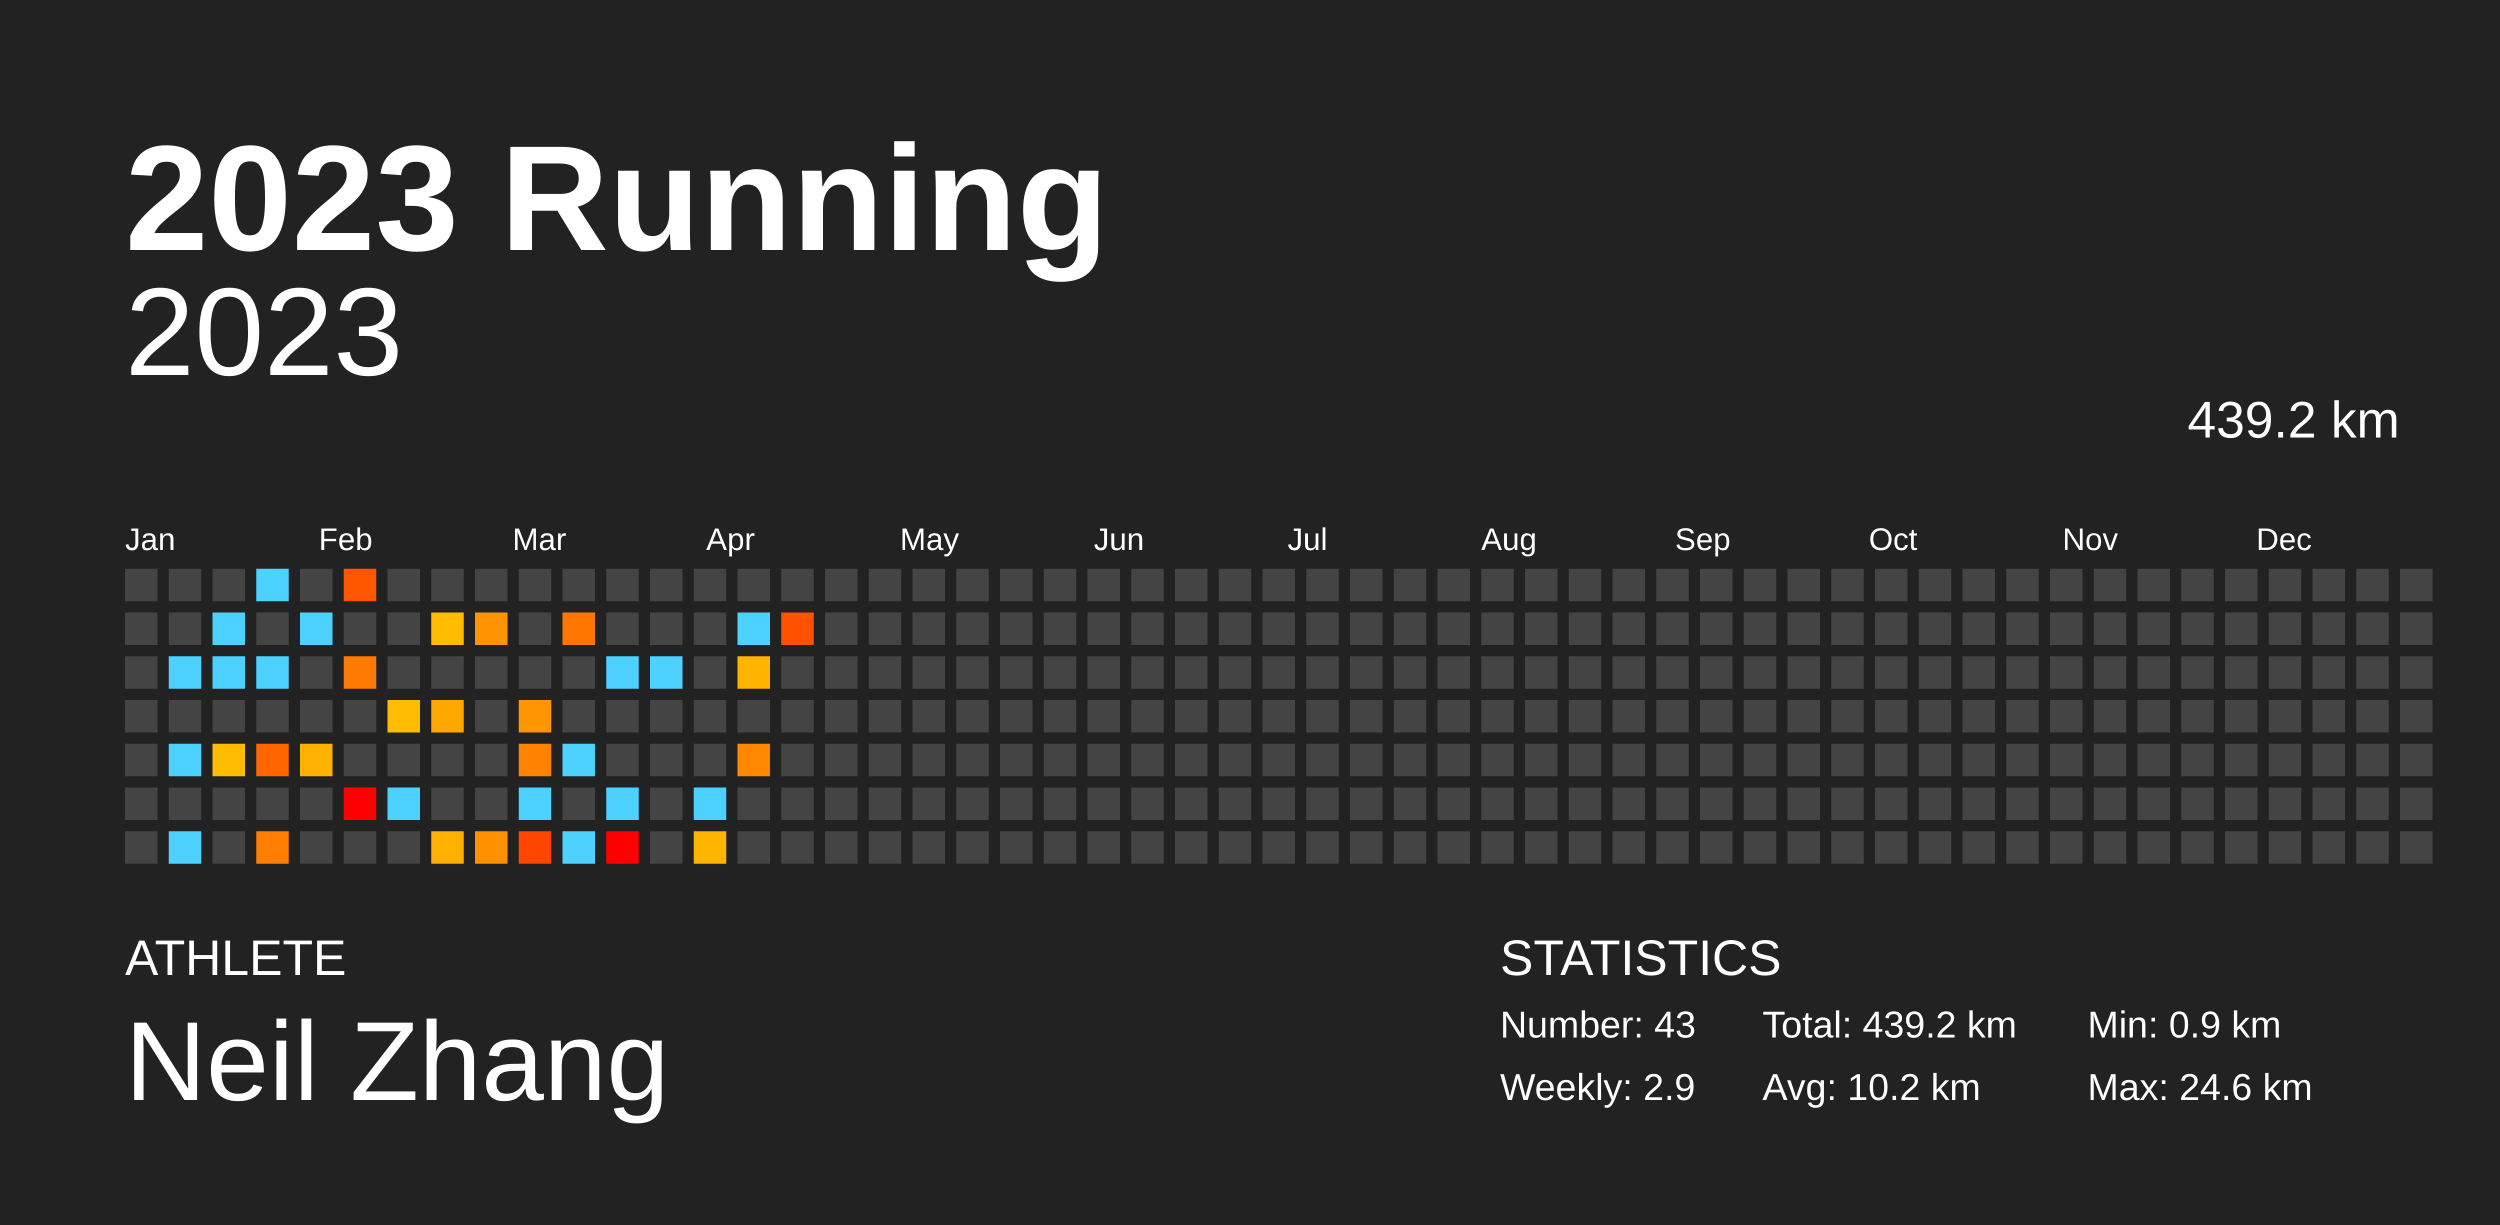
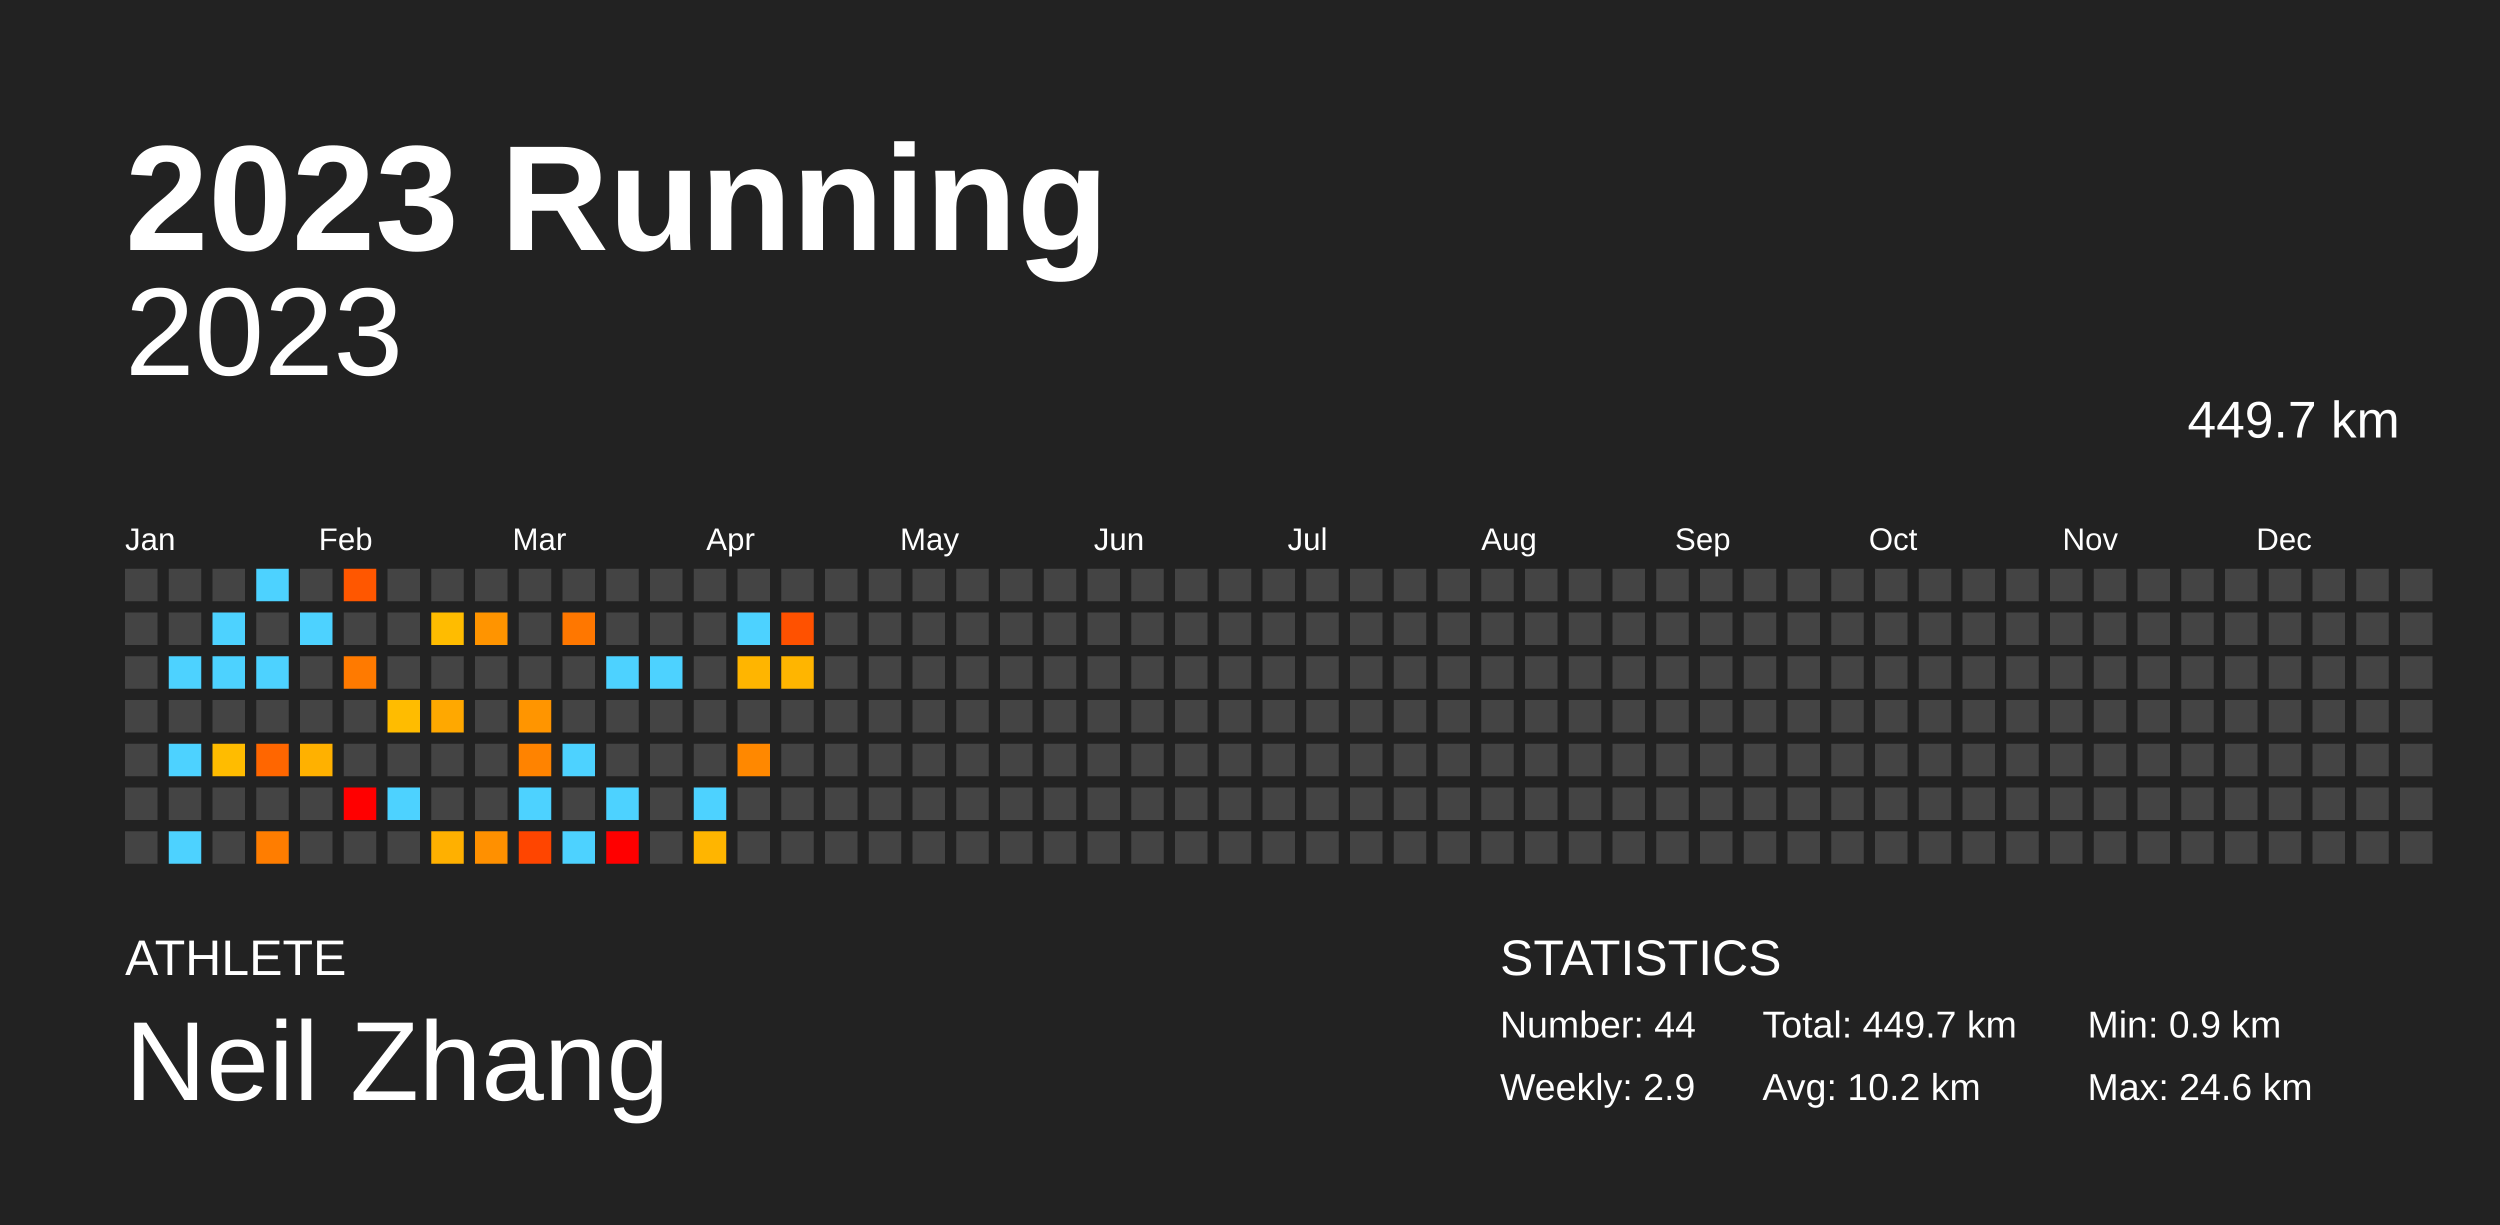
<svg xmlns="http://www.w3.org/2000/svg" baseProfile="full" height="98mm" version="1.1" viewBox="0,0,200,98" width="200mm">
  <defs />
  <rect fill="#222222" height="98" width="200" x="0" y="0" />
  <text fill="#FFFFFF" style="font-size:12px; font-family:Arial; font-weight:bold;" x="10" y="20">2023 Running</text>
  <text fill="#FFFFFF" style="font-size:4px; font-family:Arial" x="10" y="78">ATHLETE</text>
  <text fill="#FFFFFF" style="font-size:9px; font-family:Arial" x="10" y="88">Neil Zhang</text>
  <text fill="#FFFFFF" style="font-size:4px; font-family:Arial" x="120" y="78">STATISTICS</text>
-   <text fill="#FFFFFF" style="font-size:3px; font-family:Arial" x="120" y="83">Number: 43</text>
+   <text fill="#FFFFFF" style="font-size:3px; font-family:Arial" x="120" y="83">Number: 44</text>
  <text fill="#FFFFFF" style="font-size:3px; font-family:Arial" x="120" y="88">Weekly: 2.9</text>
-   <text fill="#FFFFFF" style="font-size:3px; font-family:Arial" x="141" y="83">Total: 439.2 km</text>
+   <text fill="#FFFFFF" style="font-size:3px; font-family:Arial" x="141" y="83">Total: 449.7 km</text>
  <text fill="#FFFFFF" style="font-size:3px; font-family:Arial" x="141" y="88">Avg: 10.2 km</text>
  <text fill="#FFFFFF" style="font-size:3px; font-family:Arial" x="167" y="83">Min: 0.9 km</text>
  <text fill="#FFFFFF" style="font-size:3px; font-family:Arial" x="167" y="88">Max: 24.6 km</text>
  <text alignment-baseline="hanging" fill="#FFFFFF" style="font-size:10.0px; font-family:Arial;" x="10" y="30">2023</text>
-   <text alignment-baseline="hanging" fill="#FFFFFF" style="font-size:4.125px; font-family:Arial;" x="175" y="35">439.2 km</text>
+   <text alignment-baseline="hanging" fill="#FFFFFF" style="font-size:4.125px; font-family:Arial;" x="175" y="35">449.7 km</text>
  <text fill="#FFFFFF" style="font-size:2.5px; font-family:Arial" x="10.0" y="44">Jan</text>
  <text fill="#FFFFFF" style="font-size:2.5px; font-family:Arial" x="25.5" y="44">Feb</text>
  <text fill="#FFFFFF" style="font-size:2.5px; font-family:Arial" x="41.0" y="44">Mar</text>
  <text fill="#FFFFFF" style="font-size:2.5px; font-family:Arial" x="56.5" y="44">Apr</text>
  <text fill="#FFFFFF" style="font-size:2.5px; font-family:Arial" x="72.0" y="44">May</text>
  <text fill="#FFFFFF" style="font-size:2.5px; font-family:Arial" x="87.5" y="44">Jun</text>
  <text fill="#FFFFFF" style="font-size:2.5px; font-family:Arial" x="103.0" y="44">Jul</text>
  <text fill="#FFFFFF" style="font-size:2.5px; font-family:Arial" x="118.5" y="44">Aug</text>
  <text fill="#FFFFFF" style="font-size:2.5px; font-family:Arial" x="134.0" y="44">Sep</text>
  <text fill="#FFFFFF" style="font-size:2.5px; font-family:Arial" x="149.5" y="44">Oct</text>
  <text fill="#FFFFFF" style="font-size:2.5px; font-family:Arial" x="165.0" y="44">Nov</text>
  <text fill="#FFFFFF" style="font-size:2.5px; font-family:Arial" x="180.5" y="44">Dec</text>
  <rect fill="#444444" height="2.6" width="2.6" x="10.0" y="45.5" />
  <rect fill="#444444" height="2.6" width="2.6" x="10.0" y="49.0" />
  <rect fill="#444444" height="2.6" width="2.6" x="10.0" y="52.5" />
  <rect fill="#444444" height="2.6" width="2.6" x="10.0" y="56.0" />
  <rect fill="#444444" height="2.6" width="2.6" x="10.0" y="59.5" />
  <rect fill="#444444" height="2.6" width="2.6" x="10.0" y="63.0" />
  <rect fill="#444444" height="2.6" width="2.6" x="10.0" y="66.5" />
  <rect fill="#444444" height="2.6" width="2.6" x="13.5" y="45.5" />
  <rect fill="#444444" height="2.6" width="2.6" x="13.5" y="49.0" />
  <rect fill="#4dd2ff" height="2.6" width="2.6" x="13.5" y="52.5" />
  <rect fill="#444444" height="2.6" width="2.6" x="13.5" y="56.0" />
  <rect fill="#4dd2ff" height="2.6" width="2.6" x="13.5" y="59.5" />
  <rect fill="#444444" height="2.6" width="2.6" x="13.5" y="63.0" />
  <rect fill="#4dd2ff" height="2.6" width="2.6" x="13.5" y="66.5" />
  <rect fill="#444444" height="2.6" width="2.6" x="17.0" y="45.5" />
  <rect fill="#4dd2ff" height="2.6" width="2.6" x="17.0" y="49.0" />
  <rect fill="#4dd2ff" height="2.6" width="2.6" x="17.0" y="52.5" />
  <rect fill="#444444" height="2.6" width="2.6" x="17.0" y="56.0" />
  <rect fill="#ffbc00" height="2.6" width="2.6" x="17.0" y="59.5" />
  <rect fill="#444444" height="2.6" width="2.6" x="17.0" y="63.0" />
  <rect fill="#444444" height="2.6" width="2.6" x="17.0" y="66.5" />
  <rect fill="#4dd2ff" height="2.6" width="2.6" x="20.5" y="45.5" />
  <rect fill="#444444" height="2.6" width="2.6" x="20.5" y="49.0" />
  <rect fill="#4dd2ff" height="2.6" width="2.6" x="20.5" y="52.5" />
  <rect fill="#444444" height="2.6" width="2.6" x="20.5" y="56.0" />
  <rect fill="#ff6600" height="2.6" width="2.6" x="20.5" y="59.5" />
  <rect fill="#444444" height="2.6" width="2.6" x="20.5" y="63.0" />
  <rect fill="#ff7d00" height="2.6" width="2.6" x="20.5" y="66.5" />
  <rect fill="#444444" height="2.6" width="2.6" x="24.0" y="45.5" />
  <rect fill="#4dd2ff" height="2.6" width="2.6" x="24.0" y="49.0" />
  <rect fill="#444444" height="2.6" width="2.6" x="24.0" y="52.5" />
  <rect fill="#444444" height="2.6" width="2.6" x="24.0" y="56.0" />
  <rect fill="#ffb100" height="2.6" width="2.6" x="24.0" y="59.5" />
  <rect fill="#444444" height="2.6" width="2.6" x="24.0" y="63.0" />
  <rect fill="#444444" height="2.6" width="2.6" x="24.0" y="66.5" />
  <rect fill="#ff5700" height="2.6" width="2.6" x="27.5" y="45.5" />
  <rect fill="#444444" height="2.6" width="2.6" x="27.5" y="49.0" />
  <rect fill="#ff7a00" height="2.6" width="2.6" x="27.5" y="52.5" />
  <rect fill="#444444" height="2.6" width="2.6" x="27.5" y="56.0" />
  <rect fill="#444444" height="2.6" width="2.6" x="27.5" y="59.5" />
  <rect fill="red" height="2.6" width="2.6" x="27.5" y="63.0" />
  <rect fill="#444444" height="2.6" width="2.6" x="27.5" y="66.5" />
  <rect fill="#444444" height="2.6" width="2.6" x="31.0" y="45.5" />
  <rect fill="#444444" height="2.6" width="2.6" x="31.0" y="49.0" />
  <rect fill="#444444" height="2.6" width="2.6" x="31.0" y="52.5" />
  <rect fill="#ffbc00" height="2.6" width="2.6" x="31.0" y="56.0" />
  <rect fill="#444444" height="2.6" width="2.6" x="31.0" y="59.5" />
  <rect fill="#4dd2ff" height="2.6" width="2.6" x="31.0" y="63.0" />
  <rect fill="#444444" height="2.6" width="2.6" x="31.0" y="66.5" />
  <rect fill="#444444" height="2.6" width="2.6" x="34.5" y="45.5" />
  <rect fill="#ffbc00" height="2.6" width="2.6" x="34.5" y="49.0" />
  <rect fill="#444444" height="2.6" width="2.6" x="34.5" y="52.5" />
  <rect fill="#ffa800" height="2.6" width="2.6" x="34.5" y="56.0" />
  <rect fill="#444444" height="2.6" width="2.6" x="34.5" y="59.5" />
  <rect fill="#444444" height="2.6" width="2.6" x="34.5" y="63.0" />
  <rect fill="#ffb000" height="2.6" width="2.6" x="34.5" y="66.5" />
  <rect fill="#444444" height="2.6" width="2.6" x="38.0" y="45.5" />
  <rect fill="#ff9400" height="2.6" width="2.6" x="38.0" y="49.0" />
  <rect fill="#444444" height="2.6" width="2.6" x="38.0" y="52.5" />
  <rect fill="#444444" height="2.6" width="2.6" x="38.0" y="56.0" />
  <rect fill="#444444" height="2.6" width="2.6" x="38.0" y="59.5" />
  <rect fill="#444444" height="2.6" width="2.6" x="38.0" y="63.0" />
  <rect fill="#ff9000" height="2.6" width="2.6" x="38.0" y="66.5" />
  <rect fill="#444444" height="2.6" width="2.6" x="41.5" y="45.5" />
  <rect fill="#444444" height="2.6" width="2.6" x="41.5" y="49.0" />
  <rect fill="#444444" height="2.6" width="2.6" x="41.5" y="52.5" />
  <rect fill="#ff9500" height="2.6" width="2.6" x="41.5" y="56.0" />
  <rect fill="#ff8300" height="2.6" width="2.6" x="41.5" y="59.5" />
  <rect fill="#4dd2ff" height="2.6" width="2.6" x="41.5" y="63.0" />
  <rect fill="#ff4500" height="2.6" width="2.6" x="41.5" y="66.5" />
  <rect fill="#444444" height="2.6" width="2.6" x="45.0" y="45.5" />
  <rect fill="#ff7700" height="2.6" width="2.6" x="45.0" y="49.0" />
  <rect fill="#444444" height="2.6" width="2.6" x="45.0" y="52.5" />
  <rect fill="#444444" height="2.6" width="2.6" x="45.0" y="56.0" />
  <rect fill="#4dd2ff" height="2.6" width="2.6" x="45.0" y="59.5" />
  <rect fill="#444444" height="2.6" width="2.6" x="45.0" y="63.0" />
  <rect fill="#4dd2ff" height="2.6" width="2.6" x="45.0" y="66.5" />
  <rect fill="#444444" height="2.6" width="2.6" x="48.5" y="45.5" />
  <rect fill="#444444" height="2.6" width="2.6" x="48.5" y="49.0" />
  <rect fill="#4dd2ff" height="2.6" width="2.6" x="48.5" y="52.5" />
  <rect fill="#444444" height="2.6" width="2.6" x="48.5" y="56.0" />
  <rect fill="#444444" height="2.6" width="2.6" x="48.5" y="59.5" />
  <rect fill="#4dd2ff" height="2.6" width="2.6" x="48.5" y="63.0" />
  <rect fill="red" height="2.6" width="2.6" x="48.5" y="66.5" />
  <rect fill="#444444" height="2.6" width="2.6" x="52.0" y="45.5" />
  <rect fill="#444444" height="2.6" width="2.6" x="52.0" y="49.0" />
  <rect fill="#4dd2ff" height="2.6" width="2.6" x="52.0" y="52.5" />
  <rect fill="#444444" height="2.6" width="2.6" x="52.0" y="56.0" />
  <rect fill="#444444" height="2.6" width="2.6" x="52.0" y="59.5" />
  <rect fill="#444444" height="2.6" width="2.6" x="52.0" y="63.0" />
  <rect fill="#444444" height="2.6" width="2.6" x="52.0" y="66.5" />
  <rect fill="#444444" height="2.6" width="2.6" x="55.5" y="45.5" />
  <rect fill="#444444" height="2.6" width="2.6" x="55.5" y="49.0" />
  <rect fill="#444444" height="2.6" width="2.6" x="55.5" y="52.5" />
  <rect fill="#444444" height="2.6" width="2.6" x="55.5" y="56.0" />
  <rect fill="#444444" height="2.6" width="2.6" x="55.5" y="59.5" />
  <rect fill="#4dd2ff" height="2.6" width="2.6" x="55.5" y="63.0" />
  <rect fill="#ffb500" height="2.6" width="2.6" x="55.5" y="66.5" />
  <rect fill="#444444" height="2.6" width="2.6" x="59.0" y="45.5" />
  <rect fill="#4dd2ff" height="2.6" width="2.6" x="59.0" y="49.0" />
  <rect fill="#ffb500" height="2.6" width="2.6" x="59.0" y="52.5" />
  <rect fill="#444444" height="2.6" width="2.6" x="59.0" y="56.0" />
  <rect fill="#ff8800" height="2.6" width="2.6" x="59.0" y="59.5" />
  <rect fill="#444444" height="2.6" width="2.6" x="59.0" y="63.0" />
  <rect fill="#444444" height="2.6" width="2.6" x="59.0" y="66.5" />
  <rect fill="#444444" height="2.6" width="2.6" x="62.5" y="45.5" />
  <rect fill="#ff5100" height="2.6" width="2.6" x="62.5" y="49.0" />
-   <rect fill="#444444" height="2.6" width="2.6" x="62.5" y="52.5" />
+   <rect fill="#ffb500" height="2.6" width="2.6" x="62.5" y="52.5" />
  <rect fill="#444444" height="2.6" width="2.6" x="62.5" y="56.0" />
  <rect fill="#444444" height="2.6" width="2.6" x="62.5" y="59.5" />
  <rect fill="#444444" height="2.6" width="2.6" x="62.5" y="63.0" />
  <rect fill="#444444" height="2.6" width="2.6" x="62.5" y="66.5" />
  <rect fill="#444444" height="2.6" width="2.6" x="66.0" y="45.5" />
  <rect fill="#444444" height="2.6" width="2.6" x="66.0" y="49.0" />
  <rect fill="#444444" height="2.6" width="2.6" x="66.0" y="52.5" />
  <rect fill="#444444" height="2.6" width="2.6" x="66.0" y="56.0" />
  <rect fill="#444444" height="2.6" width="2.6" x="66.0" y="59.5" />
  <rect fill="#444444" height="2.6" width="2.6" x="66.0" y="63.0" />
  <rect fill="#444444" height="2.6" width="2.6" x="66.0" y="66.5" />
  <rect fill="#444444" height="2.6" width="2.6" x="69.5" y="45.5" />
  <rect fill="#444444" height="2.6" width="2.6" x="69.5" y="49.0" />
  <rect fill="#444444" height="2.6" width="2.6" x="69.5" y="52.5" />
  <rect fill="#444444" height="2.6" width="2.6" x="69.5" y="56.0" />
  <rect fill="#444444" height="2.6" width="2.6" x="69.5" y="59.5" />
  <rect fill="#444444" height="2.6" width="2.6" x="69.5" y="63.0" />
  <rect fill="#444444" height="2.6" width="2.6" x="69.5" y="66.5" />
  <rect fill="#444444" height="2.6" width="2.6" x="73.0" y="45.5" />
  <rect fill="#444444" height="2.6" width="2.6" x="73.0" y="49.0" />
  <rect fill="#444444" height="2.6" width="2.6" x="73.0" y="52.5" />
  <rect fill="#444444" height="2.6" width="2.6" x="73.0" y="56.0" />
  <rect fill="#444444" height="2.6" width="2.6" x="73.0" y="59.5" />
  <rect fill="#444444" height="2.6" width="2.6" x="73.0" y="63.0" />
  <rect fill="#444444" height="2.6" width="2.6" x="73.0" y="66.5" />
  <rect fill="#444444" height="2.6" width="2.6" x="76.5" y="45.5" />
  <rect fill="#444444" height="2.6" width="2.6" x="76.5" y="49.0" />
  <rect fill="#444444" height="2.6" width="2.6" x="76.5" y="52.5" />
  <rect fill="#444444" height="2.6" width="2.6" x="76.5" y="56.0" />
  <rect fill="#444444" height="2.6" width="2.6" x="76.5" y="59.5" />
  <rect fill="#444444" height="2.6" width="2.6" x="76.5" y="63.0" />
  <rect fill="#444444" height="2.6" width="2.6" x="76.5" y="66.5" />
  <rect fill="#444444" height="2.6" width="2.6" x="80.0" y="45.5" />
  <rect fill="#444444" height="2.6" width="2.6" x="80.0" y="49.0" />
  <rect fill="#444444" height="2.6" width="2.6" x="80.0" y="52.5" />
  <rect fill="#444444" height="2.6" width="2.6" x="80.0" y="56.0" />
  <rect fill="#444444" height="2.6" width="2.6" x="80.0" y="59.5" />
  <rect fill="#444444" height="2.6" width="2.6" x="80.0" y="63.0" />
  <rect fill="#444444" height="2.6" width="2.6" x="80.0" y="66.5" />
  <rect fill="#444444" height="2.6" width="2.6" x="83.5" y="45.5" />
  <rect fill="#444444" height="2.6" width="2.6" x="83.5" y="49.0" />
  <rect fill="#444444" height="2.6" width="2.6" x="83.5" y="52.5" />
  <rect fill="#444444" height="2.6" width="2.6" x="83.5" y="56.0" />
  <rect fill="#444444" height="2.6" width="2.6" x="83.5" y="59.5" />
  <rect fill="#444444" height="2.6" width="2.6" x="83.5" y="63.0" />
  <rect fill="#444444" height="2.6" width="2.6" x="83.5" y="66.5" />
  <rect fill="#444444" height="2.6" width="2.6" x="87.0" y="45.5" />
  <rect fill="#444444" height="2.6" width="2.6" x="87.0" y="49.0" />
  <rect fill="#444444" height="2.6" width="2.6" x="87.0" y="52.5" />
  <rect fill="#444444" height="2.6" width="2.6" x="87.0" y="56.0" />
  <rect fill="#444444" height="2.6" width="2.6" x="87.0" y="59.5" />
  <rect fill="#444444" height="2.6" width="2.6" x="87.0" y="63.0" />
  <rect fill="#444444" height="2.6" width="2.6" x="87.0" y="66.5" />
  <rect fill="#444444" height="2.6" width="2.6" x="90.5" y="45.5" />
  <rect fill="#444444" height="2.6" width="2.6" x="90.5" y="49.0" />
  <rect fill="#444444" height="2.6" width="2.6" x="90.5" y="52.5" />
  <rect fill="#444444" height="2.6" width="2.6" x="90.5" y="56.0" />
  <rect fill="#444444" height="2.6" width="2.6" x="90.5" y="59.5" />
  <rect fill="#444444" height="2.6" width="2.6" x="90.5" y="63.0" />
  <rect fill="#444444" height="2.6" width="2.6" x="90.5" y="66.5" />
  <rect fill="#444444" height="2.6" width="2.6" x="94.0" y="45.5" />
  <rect fill="#444444" height="2.6" width="2.6" x="94.0" y="49.0" />
  <rect fill="#444444" height="2.6" width="2.6" x="94.0" y="52.5" />
  <rect fill="#444444" height="2.6" width="2.6" x="94.0" y="56.0" />
  <rect fill="#444444" height="2.6" width="2.6" x="94.0" y="59.5" />
  <rect fill="#444444" height="2.6" width="2.6" x="94.0" y="63.0" />
  <rect fill="#444444" height="2.6" width="2.6" x="94.0" y="66.5" />
  <rect fill="#444444" height="2.6" width="2.6" x="97.5" y="45.5" />
  <rect fill="#444444" height="2.6" width="2.6" x="97.5" y="49.0" />
  <rect fill="#444444" height="2.6" width="2.6" x="97.5" y="52.5" />
  <rect fill="#444444" height="2.6" width="2.6" x="97.5" y="56.0" />
  <rect fill="#444444" height="2.6" width="2.6" x="97.5" y="59.5" />
  <rect fill="#444444" height="2.6" width="2.6" x="97.5" y="63.0" />
  <rect fill="#444444" height="2.6" width="2.6" x="97.5" y="66.5" />
  <rect fill="#444444" height="2.6" width="2.6" x="101.0" y="45.5" />
  <rect fill="#444444" height="2.6" width="2.6" x="101.0" y="49.0" />
  <rect fill="#444444" height="2.6" width="2.6" x="101.0" y="52.5" />
  <rect fill="#444444" height="2.6" width="2.6" x="101.0" y="56.0" />
  <rect fill="#444444" height="2.6" width="2.6" x="101.0" y="59.5" />
  <rect fill="#444444" height="2.6" width="2.6" x="101.0" y="63.0" />
  <rect fill="#444444" height="2.6" width="2.6" x="101.0" y="66.5" />
  <rect fill="#444444" height="2.6" width="2.6" x="104.5" y="45.5" />
  <rect fill="#444444" height="2.6" width="2.6" x="104.5" y="49.0" />
  <rect fill="#444444" height="2.6" width="2.6" x="104.5" y="52.5" />
  <rect fill="#444444" height="2.6" width="2.6" x="104.5" y="56.0" />
  <rect fill="#444444" height="2.6" width="2.6" x="104.5" y="59.5" />
  <rect fill="#444444" height="2.6" width="2.6" x="104.5" y="63.0" />
  <rect fill="#444444" height="2.6" width="2.6" x="104.5" y="66.5" />
  <rect fill="#444444" height="2.6" width="2.6" x="108.0" y="45.5" />
  <rect fill="#444444" height="2.6" width="2.6" x="108.0" y="49.0" />
  <rect fill="#444444" height="2.6" width="2.6" x="108.0" y="52.5" />
  <rect fill="#444444" height="2.6" width="2.6" x="108.0" y="56.0" />
  <rect fill="#444444" height="2.6" width="2.6" x="108.0" y="59.5" />
  <rect fill="#444444" height="2.6" width="2.6" x="108.0" y="63.0" />
  <rect fill="#444444" height="2.6" width="2.6" x="108.0" y="66.5" />
  <rect fill="#444444" height="2.6" width="2.6" x="111.5" y="45.5" />
  <rect fill="#444444" height="2.6" width="2.6" x="111.5" y="49.0" />
  <rect fill="#444444" height="2.6" width="2.6" x="111.5" y="52.5" />
  <rect fill="#444444" height="2.6" width="2.6" x="111.5" y="56.0" />
  <rect fill="#444444" height="2.6" width="2.6" x="111.5" y="59.5" />
  <rect fill="#444444" height="2.6" width="2.6" x="111.5" y="63.0" />
  <rect fill="#444444" height="2.6" width="2.6" x="111.5" y="66.5" />
  <rect fill="#444444" height="2.6" width="2.6" x="115.0" y="45.5" />
  <rect fill="#444444" height="2.6" width="2.6" x="115.0" y="49.0" />
  <rect fill="#444444" height="2.6" width="2.6" x="115.0" y="52.5" />
  <rect fill="#444444" height="2.6" width="2.6" x="115.0" y="56.0" />
  <rect fill="#444444" height="2.6" width="2.6" x="115.0" y="59.5" />
  <rect fill="#444444" height="2.6" width="2.6" x="115.0" y="63.0" />
  <rect fill="#444444" height="2.6" width="2.6" x="115.0" y="66.5" />
  <rect fill="#444444" height="2.6" width="2.6" x="118.5" y="45.5" />
  <rect fill="#444444" height="2.6" width="2.6" x="118.5" y="49.0" />
  <rect fill="#444444" height="2.6" width="2.6" x="118.5" y="52.5" />
  <rect fill="#444444" height="2.6" width="2.6" x="118.5" y="56.0" />
  <rect fill="#444444" height="2.6" width="2.6" x="118.5" y="59.5" />
  <rect fill="#444444" height="2.6" width="2.6" x="118.5" y="63.0" />
  <rect fill="#444444" height="2.6" width="2.6" x="118.5" y="66.5" />
  <rect fill="#444444" height="2.6" width="2.6" x="122.0" y="45.5" />
  <rect fill="#444444" height="2.6" width="2.6" x="122.0" y="49.0" />
  <rect fill="#444444" height="2.6" width="2.6" x="122.0" y="52.5" />
  <rect fill="#444444" height="2.6" width="2.6" x="122.0" y="56.0" />
  <rect fill="#444444" height="2.6" width="2.6" x="122.0" y="59.5" />
  <rect fill="#444444" height="2.6" width="2.6" x="122.0" y="63.0" />
  <rect fill="#444444" height="2.6" width="2.6" x="122.0" y="66.5" />
  <rect fill="#444444" height="2.6" width="2.6" x="125.5" y="45.5" />
  <rect fill="#444444" height="2.6" width="2.6" x="125.5" y="49.0" />
  <rect fill="#444444" height="2.6" width="2.6" x="125.5" y="52.5" />
  <rect fill="#444444" height="2.6" width="2.6" x="125.5" y="56.0" />
  <rect fill="#444444" height="2.6" width="2.6" x="125.5" y="59.5" />
  <rect fill="#444444" height="2.6" width="2.6" x="125.5" y="63.0" />
  <rect fill="#444444" height="2.6" width="2.6" x="125.5" y="66.5" />
  <rect fill="#444444" height="2.6" width="2.6" x="129.0" y="45.5" />
  <rect fill="#444444" height="2.6" width="2.6" x="129.0" y="49.0" />
  <rect fill="#444444" height="2.6" width="2.6" x="129.0" y="52.5" />
  <rect fill="#444444" height="2.6" width="2.6" x="129.0" y="56.0" />
  <rect fill="#444444" height="2.6" width="2.6" x="129.0" y="59.5" />
  <rect fill="#444444" height="2.6" width="2.6" x="129.0" y="63.0" />
  <rect fill="#444444" height="2.6" width="2.6" x="129.0" y="66.5" />
  <rect fill="#444444" height="2.6" width="2.6" x="132.5" y="45.5" />
  <rect fill="#444444" height="2.6" width="2.6" x="132.5" y="49.0" />
  <rect fill="#444444" height="2.6" width="2.6" x="132.5" y="52.5" />
  <rect fill="#444444" height="2.6" width="2.6" x="132.5" y="56.0" />
  <rect fill="#444444" height="2.6" width="2.6" x="132.5" y="59.5" />
  <rect fill="#444444" height="2.6" width="2.6" x="132.5" y="63.0" />
  <rect fill="#444444" height="2.6" width="2.6" x="132.5" y="66.5" />
  <rect fill="#444444" height="2.6" width="2.6" x="136.0" y="45.5" />
  <rect fill="#444444" height="2.6" width="2.6" x="136.0" y="49.0" />
  <rect fill="#444444" height="2.6" width="2.6" x="136.0" y="52.5" />
  <rect fill="#444444" height="2.6" width="2.6" x="136.0" y="56.0" />
  <rect fill="#444444" height="2.6" width="2.6" x="136.0" y="59.5" />
  <rect fill="#444444" height="2.6" width="2.6" x="136.0" y="63.0" />
  <rect fill="#444444" height="2.6" width="2.6" x="136.0" y="66.5" />
  <rect fill="#444444" height="2.6" width="2.6" x="139.5" y="45.5" />
  <rect fill="#444444" height="2.6" width="2.6" x="139.5" y="49.0" />
  <rect fill="#444444" height="2.6" width="2.6" x="139.5" y="52.5" />
  <rect fill="#444444" height="2.6" width="2.6" x="139.5" y="56.0" />
  <rect fill="#444444" height="2.6" width="2.6" x="139.5" y="59.5" />
  <rect fill="#444444" height="2.6" width="2.6" x="139.5" y="63.0" />
  <rect fill="#444444" height="2.6" width="2.6" x="139.5" y="66.5" />
  <rect fill="#444444" height="2.6" width="2.6" x="143.0" y="45.5" />
  <rect fill="#444444" height="2.6" width="2.6" x="143.0" y="49.0" />
  <rect fill="#444444" height="2.6" width="2.6" x="143.0" y="52.5" />
  <rect fill="#444444" height="2.6" width="2.6" x="143.0" y="56.0" />
  <rect fill="#444444" height="2.6" width="2.6" x="143.0" y="59.5" />
  <rect fill="#444444" height="2.6" width="2.6" x="143.0" y="63.0" />
  <rect fill="#444444" height="2.6" width="2.6" x="143.0" y="66.5" />
  <rect fill="#444444" height="2.6" width="2.6" x="146.5" y="45.5" />
  <rect fill="#444444" height="2.6" width="2.6" x="146.5" y="49.0" />
  <rect fill="#444444" height="2.6" width="2.6" x="146.5" y="52.5" />
  <rect fill="#444444" height="2.6" width="2.6" x="146.5" y="56.0" />
  <rect fill="#444444" height="2.6" width="2.6" x="146.5" y="59.5" />
  <rect fill="#444444" height="2.6" width="2.6" x="146.5" y="63.0" />
  <rect fill="#444444" height="2.6" width="2.6" x="146.5" y="66.5" />
  <rect fill="#444444" height="2.6" width="2.6" x="150.0" y="45.5" />
  <rect fill="#444444" height="2.6" width="2.6" x="150.0" y="49.0" />
  <rect fill="#444444" height="2.6" width="2.6" x="150.0" y="52.5" />
  <rect fill="#444444" height="2.6" width="2.6" x="150.0" y="56.0" />
  <rect fill="#444444" height="2.6" width="2.6" x="150.0" y="59.5" />
  <rect fill="#444444" height="2.6" width="2.6" x="150.0" y="63.0" />
  <rect fill="#444444" height="2.6" width="2.6" x="150.0" y="66.5" />
  <rect fill="#444444" height="2.6" width="2.6" x="153.5" y="45.5" />
  <rect fill="#444444" height="2.6" width="2.6" x="153.5" y="49.0" />
  <rect fill="#444444" height="2.6" width="2.6" x="153.5" y="52.5" />
  <rect fill="#444444" height="2.6" width="2.6" x="153.5" y="56.0" />
  <rect fill="#444444" height="2.6" width="2.6" x="153.5" y="59.5" />
  <rect fill="#444444" height="2.6" width="2.6" x="153.5" y="63.0" />
  <rect fill="#444444" height="2.6" width="2.6" x="153.5" y="66.5" />
  <rect fill="#444444" height="2.6" width="2.6" x="157.0" y="45.5" />
  <rect fill="#444444" height="2.6" width="2.6" x="157.0" y="49.0" />
  <rect fill="#444444" height="2.6" width="2.6" x="157.0" y="52.5" />
  <rect fill="#444444" height="2.6" width="2.6" x="157.0" y="56.0" />
  <rect fill="#444444" height="2.6" width="2.6" x="157.0" y="59.5" />
  <rect fill="#444444" height="2.6" width="2.6" x="157.0" y="63.0" />
  <rect fill="#444444" height="2.6" width="2.6" x="157.0" y="66.5" />
  <rect fill="#444444" height="2.6" width="2.6" x="160.5" y="45.5" />
  <rect fill="#444444" height="2.6" width="2.6" x="160.5" y="49.0" />
  <rect fill="#444444" height="2.6" width="2.6" x="160.5" y="52.5" />
  <rect fill="#444444" height="2.6" width="2.6" x="160.5" y="56.0" />
  <rect fill="#444444" height="2.6" width="2.6" x="160.5" y="59.5" />
  <rect fill="#444444" height="2.6" width="2.6" x="160.5" y="63.0" />
  <rect fill="#444444" height="2.6" width="2.6" x="160.5" y="66.5" />
  <rect fill="#444444" height="2.6" width="2.6" x="164.0" y="45.5" />
  <rect fill="#444444" height="2.6" width="2.6" x="164.0" y="49.0" />
  <rect fill="#444444" height="2.6" width="2.6" x="164.0" y="52.5" />
  <rect fill="#444444" height="2.6" width="2.6" x="164.0" y="56.0" />
  <rect fill="#444444" height="2.6" width="2.6" x="164.0" y="59.5" />
  <rect fill="#444444" height="2.6" width="2.6" x="164.0" y="63.0" />
  <rect fill="#444444" height="2.6" width="2.6" x="164.0" y="66.5" />
  <rect fill="#444444" height="2.6" width="2.6" x="167.5" y="45.5" />
  <rect fill="#444444" height="2.6" width="2.6" x="167.5" y="49.0" />
  <rect fill="#444444" height="2.6" width="2.6" x="167.5" y="52.5" />
  <rect fill="#444444" height="2.6" width="2.6" x="167.5" y="56.0" />
  <rect fill="#444444" height="2.6" width="2.6" x="167.5" y="59.5" />
  <rect fill="#444444" height="2.6" width="2.6" x="167.5" y="63.0" />
  <rect fill="#444444" height="2.6" width="2.6" x="167.5" y="66.5" />
  <rect fill="#444444" height="2.6" width="2.6" x="171.0" y="45.5" />
  <rect fill="#444444" height="2.6" width="2.6" x="171.0" y="49.0" />
  <rect fill="#444444" height="2.6" width="2.6" x="171.0" y="52.5" />
  <rect fill="#444444" height="2.6" width="2.6" x="171.0" y="56.0" />
  <rect fill="#444444" height="2.6" width="2.6" x="171.0" y="59.5" />
  <rect fill="#444444" height="2.6" width="2.6" x="171.0" y="63.0" />
  <rect fill="#444444" height="2.6" width="2.6" x="171.0" y="66.5" />
  <rect fill="#444444" height="2.6" width="2.6" x="174.5" y="45.5" />
  <rect fill="#444444" height="2.6" width="2.6" x="174.5" y="49.0" />
  <rect fill="#444444" height="2.6" width="2.6" x="174.5" y="52.5" />
  <rect fill="#444444" height="2.6" width="2.6" x="174.5" y="56.0" />
  <rect fill="#444444" height="2.6" width="2.6" x="174.5" y="59.5" />
  <rect fill="#444444" height="2.6" width="2.6" x="174.5" y="63.0" />
  <rect fill="#444444" height="2.6" width="2.6" x="174.5" y="66.5" />
  <rect fill="#444444" height="2.6" width="2.6" x="178.0" y="45.5" />
  <rect fill="#444444" height="2.6" width="2.6" x="178.0" y="49.0" />
  <rect fill="#444444" height="2.6" width="2.6" x="178.0" y="52.5" />
  <rect fill="#444444" height="2.6" width="2.6" x="178.0" y="56.0" />
  <rect fill="#444444" height="2.6" width="2.6" x="178.0" y="59.5" />
  <rect fill="#444444" height="2.6" width="2.6" x="178.0" y="63.0" />
  <rect fill="#444444" height="2.6" width="2.6" x="178.0" y="66.5" />
  <rect fill="#444444" height="2.6" width="2.6" x="181.5" y="45.5" />
  <rect fill="#444444" height="2.6" width="2.6" x="181.5" y="49.0" />
  <rect fill="#444444" height="2.6" width="2.6" x="181.5" y="52.5" />
  <rect fill="#444444" height="2.6" width="2.6" x="181.5" y="56.0" />
  <rect fill="#444444" height="2.6" width="2.6" x="181.5" y="59.5" />
  <rect fill="#444444" height="2.6" width="2.6" x="181.5" y="63.0" />
  <rect fill="#444444" height="2.6" width="2.6" x="181.5" y="66.5" />
  <rect fill="#444444" height="2.6" width="2.6" x="185.0" y="45.5" />
  <rect fill="#444444" height="2.6" width="2.6" x="185.0" y="49.0" />
  <rect fill="#444444" height="2.6" width="2.6" x="185.0" y="52.5" />
  <rect fill="#444444" height="2.6" width="2.6" x="185.0" y="56.0" />
  <rect fill="#444444" height="2.6" width="2.6" x="185.0" y="59.5" />
  <rect fill="#444444" height="2.6" width="2.6" x="185.0" y="63.0" />
  <rect fill="#444444" height="2.6" width="2.6" x="185.0" y="66.5" />
  <rect fill="#444444" height="2.6" width="2.6" x="188.5" y="45.5" />
  <rect fill="#444444" height="2.6" width="2.6" x="188.5" y="49.0" />
  <rect fill="#444444" height="2.6" width="2.6" x="188.5" y="52.5" />
  <rect fill="#444444" height="2.6" width="2.6" x="188.5" y="56.0" />
  <rect fill="#444444" height="2.6" width="2.6" x="188.5" y="59.5" />
  <rect fill="#444444" height="2.6" width="2.6" x="188.5" y="63.0" />
  <rect fill="#444444" height="2.6" width="2.6" x="188.5" y="66.5" />
  <rect fill="#444444" height="2.6" width="2.6" x="192.0" y="45.5" />
  <rect fill="#444444" height="2.6" width="2.6" x="192.0" y="49.0" />
  <rect fill="#444444" height="2.6" width="2.6" x="192.0" y="52.5" />
  <rect fill="#444444" height="2.6" width="2.6" x="192.0" y="56.0" />
  <rect fill="#444444" height="2.6" width="2.6" x="192.0" y="59.5" />
  <rect fill="#444444" height="2.6" width="2.6" x="192.0" y="63.0" />
  <rect fill="#444444" height="2.6" width="2.6" x="192.0" y="66.5" />
</svg>
